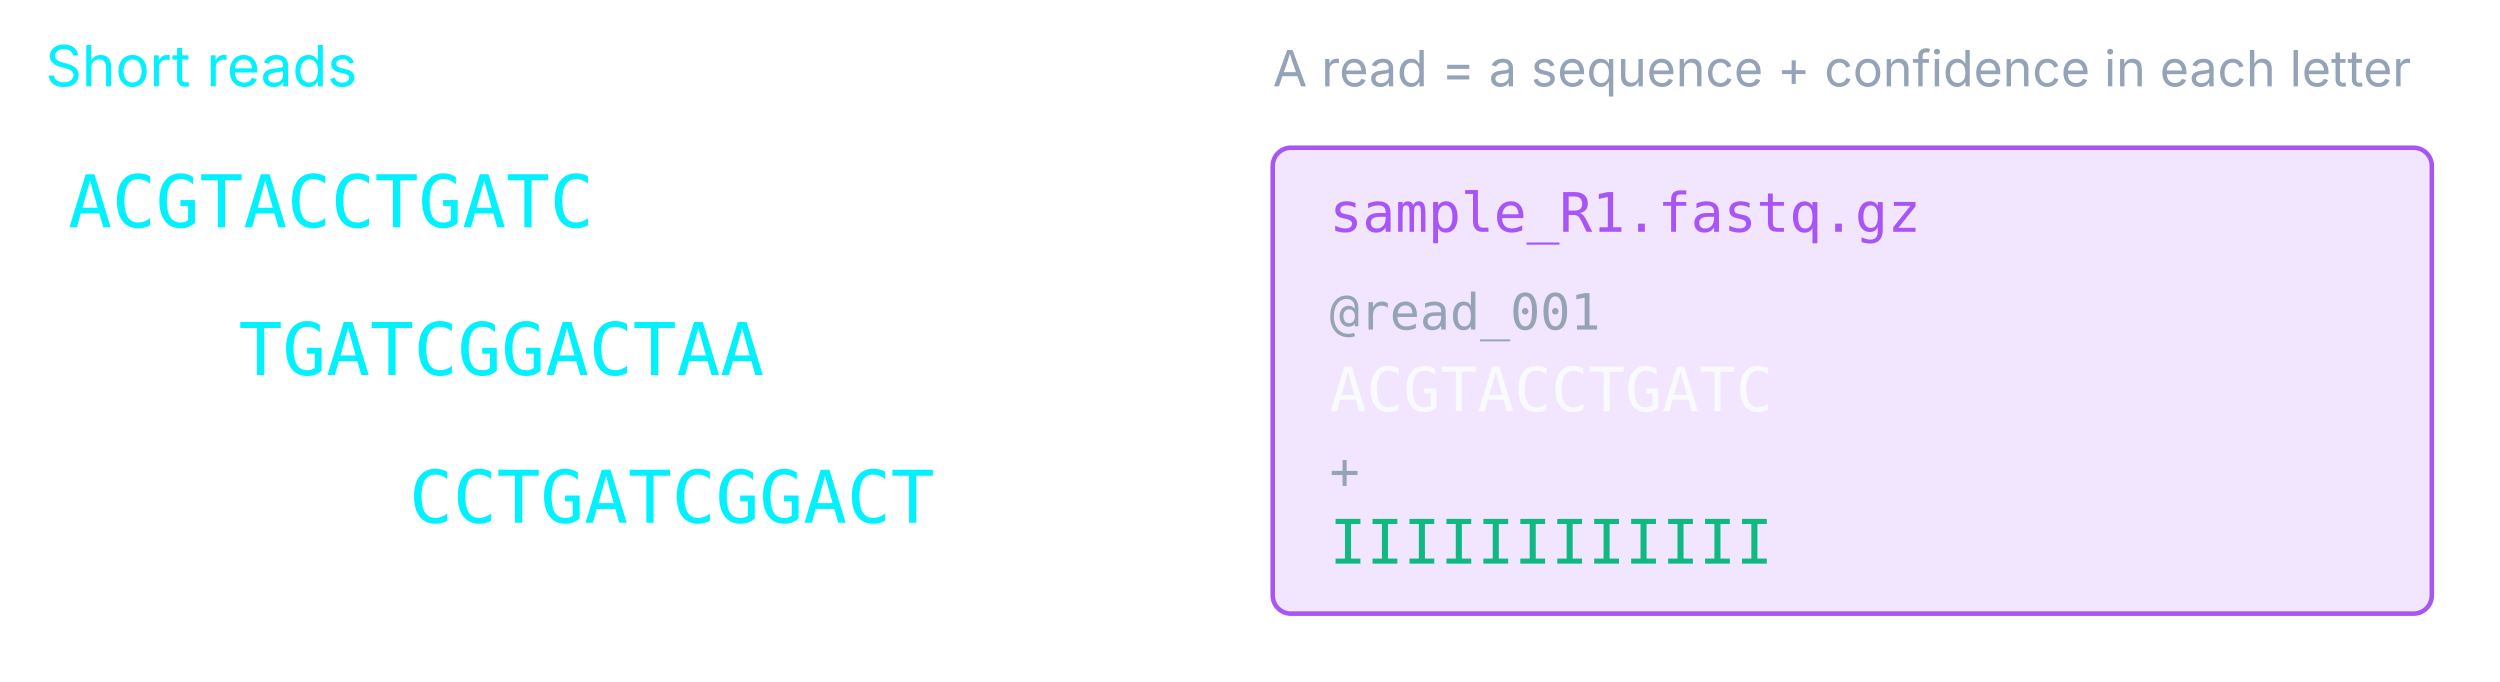
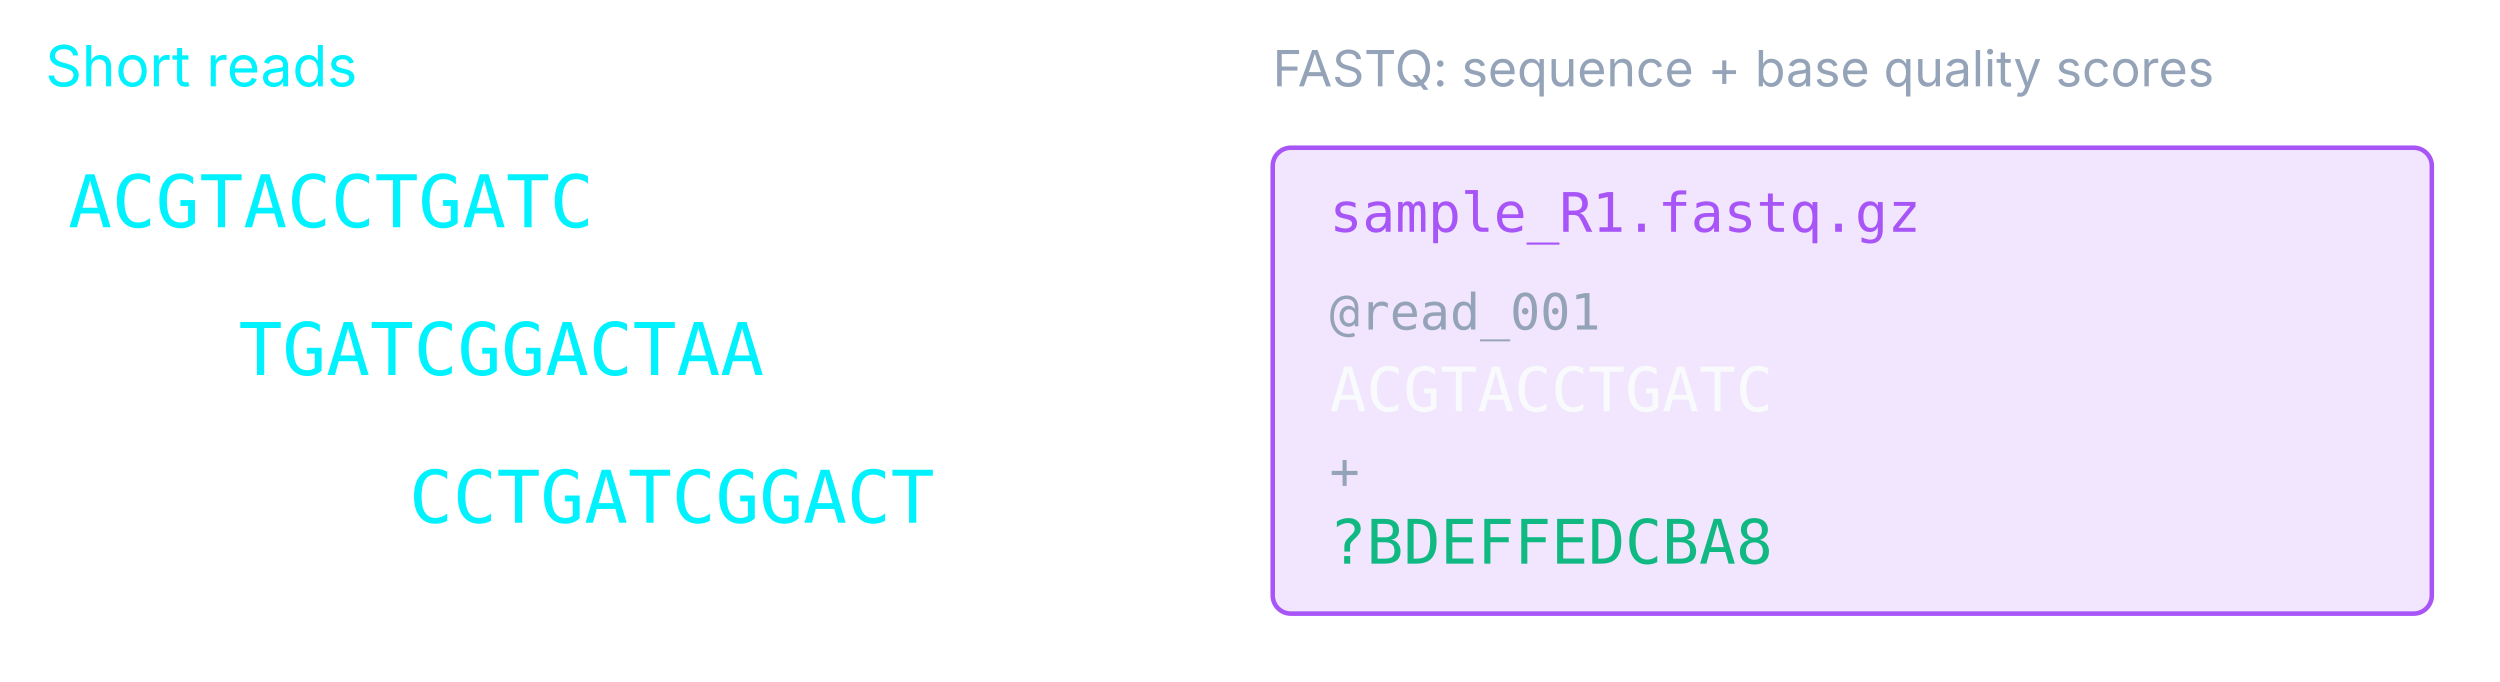
<svg xmlns="http://www.w3.org/2000/svg" viewBox="0 0 1100 300" role="img">
  <text x="20" y="38" fill="#00f2fe" font-size="25" text-anchor="start" font-family="Inter,Arial,sans-serif">Short reads</text>
-   <text x="560" y="38" fill="#94a3b8" font-size="22" text-anchor="start" font-family="Inter,Arial,sans-serif">A read = a sequence + confidence in each letter</text>
+   <text x="560" y="38" fill="#94a3b8" font-size="22" text-anchor="start" font-family="Inter,Arial,sans-serif">FASTQ: sequence + base quality scores</text>
  <text x="30" y="100" fill="#00f2fe" font-size="32" text-anchor="start" font-family="monospace">ACGTACCTGATC</text>
  <text x="105" y="165" fill="#00f2fe" font-size="32" text-anchor="start" font-family="monospace">TGATCGGACTAA</text>
  <text x="180" y="230" fill="#00f2fe" font-size="32" text-anchor="start" font-family="monospace">CCTGATCGGACT</text>
  <rect x="560" y="65" width="510" height="205" rx="8" fill="#a855f7" fill-opacity=".15" stroke="#a855f7" stroke-width="2" />
  <text x="585" y="102" fill="#a855f7" font-size="24" text-anchor="start" font-family="monospace">sample_R1.fastq.gz</text>
  <text x="585" y="145" fill="#94a3b8" font-size="22" text-anchor="start" font-family="monospace">@read_001</text>
  <text x="585" y="181" fill="#f8fafc" font-size="27" text-anchor="start" font-family="monospace">ACGTACCTGATC</text>
  <text x="585" y="215" fill="#94a3b8" font-size="22" text-anchor="start" font-family="monospace">+</text>
-   <text x="585" y="248" fill="#10b981" font-size="27" text-anchor="start" font-family="monospace">IIIIIIIIIIII</text>
+   <text x="585" y="248" fill="#10b981" font-size="27" text-anchor="start" font-family="monospace">?BDEFFEDCBA8</text>
</svg>
